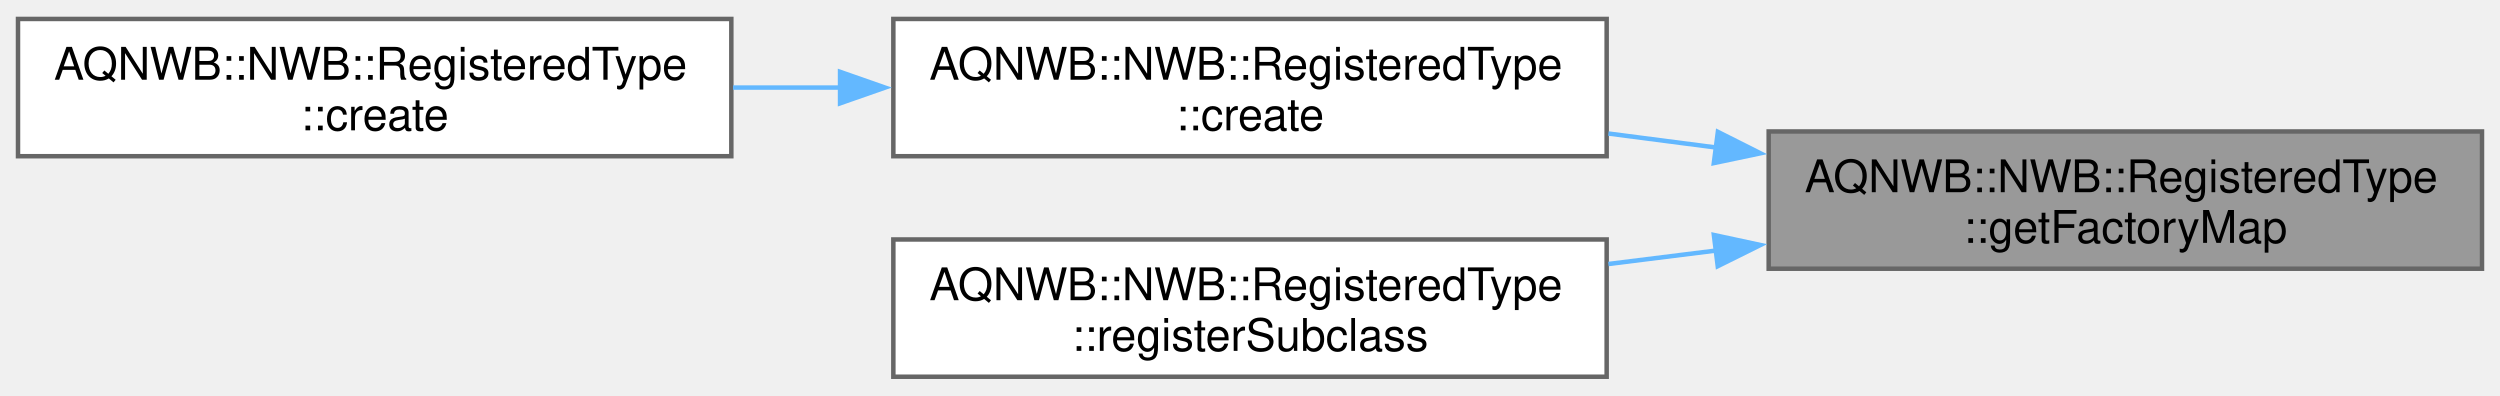
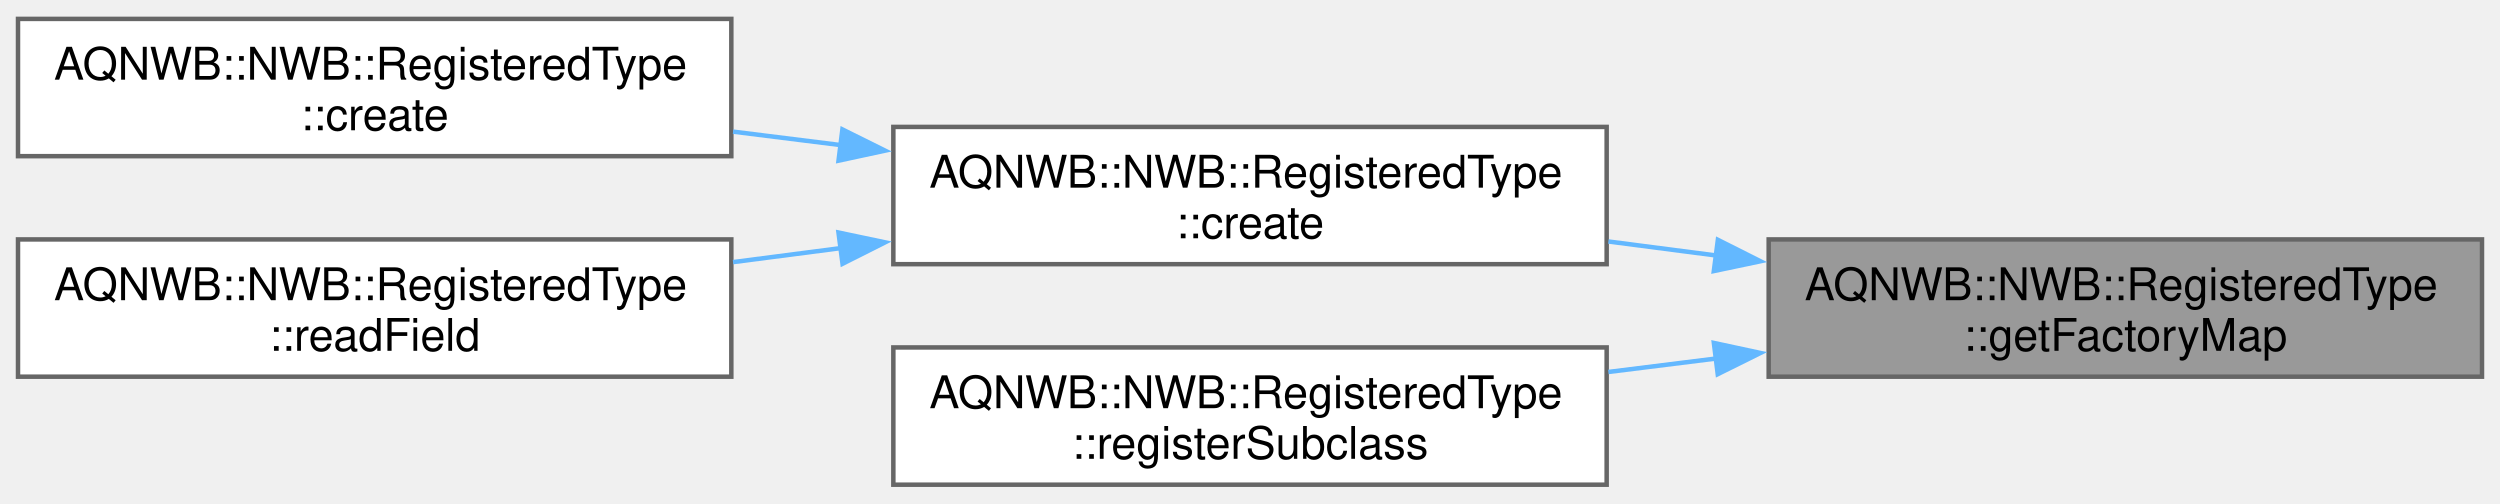
- <svg xmlns="http://www.w3.org/2000/svg" xmlns:xlink="http://www.w3.org/1999/xlink" width="556pt" height="88pt" viewBox="0.00 0.00 555.50 87.50">
-   <g id="graph0" class="graph" transform="scale(1 1) rotate(0) translate(4 83.5)">
+ <svg xmlns="http://www.w3.org/2000/svg" xmlns:xlink="http://www.w3.org/1999/xlink" width="556pt" height="112pt" viewBox="0.00 0.00 555.50 111.50">
+   <g id="graph0" class="graph" transform="scale(1 1) rotate(0) translate(4 107.5)">
    <g id="Node000001" class="node">
      <g id="a_Node000001">
        <a xlink:title="Get the factory map for creating instances of subclasses.">
          <polygon fill="#999999" stroke="#666666" points="547.5,-54.5 389,-54.5 389,-24 547.5,-24 547.5,-54.5" />
          <text text-anchor="start" x="397" y="-41" font-family="Helvetica,sans-Serif" font-size="10.00">AQNWB::NWB::RegisteredType</text>
          <text text-anchor="middle" x="468.25" y="-29.75" font-family="Helvetica,sans-Serif" font-size="10.00">::getFactoryMap</text>
        </a>
      </g>
    </g>
    <g id="Node000002" class="node">
      <g id="a_Node000002">
        <a xlink:href="class_a_q_n_w_b_1_1_n_w_b_1_1_registered_type.html#a01354d1b4230f7495203cc526eae418f" target="_top" xlink:title="Create an instance of a registered subclass by name.">
          <polygon fill="white" stroke="#666666" points="353,-79.5 194.5,-79.5 194.5,-49 353,-49 353,-79.5" />
          <text text-anchor="start" x="202.5" y="-66" font-family="Helvetica,sans-Serif" font-size="10.00">AQNWB::NWB::RegisteredType</text>
          <text text-anchor="middle" x="273.75" y="-54.75" font-family="Helvetica,sans-Serif" font-size="10.00">::create</text>
        </a>
      </g>
    </g>
    <g id="edge1_Node000001_Node000002" class="edge">
      <g id="a_edge1_Node000001_Node000002">
        <a xlink:title=" ">
          <path fill="none" stroke="#63b8ff" d="M377.4,-50.92C369.38,-51.96 361.3,-53.01 353.39,-54.04" />
          <polygon fill="#63b8ff" stroke="#63b8ff" points="377.71,-54.41 387.17,-49.65 376.81,-47.47 377.71,-54.41" />
        </a>
      </g>
    </g>
-     <g id="Node000004" class="node">
-       <g id="a_Node000004">
+     <g id="Node000005" class="node">
+       <g id="a_Node000005">
        <a xlink:href="class_a_q_n_w_b_1_1_n_w_b_1_1_registered_type.html#acb4c10e5b18c0c637de8bccd8d13e1dc" target="_top" xlink:title="Register a subclass name and its factory function in the registry.">
          <polygon fill="white" stroke="#666666" points="353,-30.5 194.5,-30.5 194.5,0 353,0 353,-30.5" />
          <text text-anchor="start" x="202.5" y="-17" font-family="Helvetica,sans-Serif" font-size="10.00">AQNWB::NWB::RegisteredType</text>
          <text text-anchor="middle" x="273.75" y="-5.75" font-family="Helvetica,sans-Serif" font-size="10.00">::registerSubclass</text>
        </a>
      </g>
    </g>
-     <g id="edge3_Node000001_Node000004" class="edge">
-       <g id="a_edge3_Node000001_Node000004">
+     <g id="edge4_Node000001_Node000005" class="edge">
+       <g id="a_edge4_Node000001_Node000005">
        <a xlink:title=" ">
          <path fill="none" stroke="#63b8ff" d="M377.4,-28.05C369.38,-27.05 361.3,-26.04 353.39,-25.05" />
          <polygon fill="#63b8ff" stroke="#63b8ff" points="376.82,-31.5 387.17,-29.27 377.68,-24.56 376.82,-31.5" />
        </a>
      </g>
    </g>
    <g id="Node000003" class="node">
      <g id="a_Node000003">
        <a xlink:href="class_a_q_n_w_b_1_1_n_w_b_1_1_registered_type.html#a99e5fd3c63ce7a887c2f3ae7b5f20320" target="_top" xlink:title="Factory method to create an instance of a subclass of RegisteredType from file.">
-           <polygon fill="white" stroke="#666666" points="158.5,-79.5 0,-79.5 0,-49 158.5,-49 158.5,-79.5" />
-           <text text-anchor="start" x="8" y="-66" font-family="Helvetica,sans-Serif" font-size="10.00">AQNWB::NWB::RegisteredType</text>
-           <text text-anchor="middle" x="79.25" y="-54.75" font-family="Helvetica,sans-Serif" font-size="10.00">::create</text>
+           <polygon fill="white" stroke="#666666" points="158.5,-103.5 0,-103.5 0,-73 158.5,-73 158.5,-103.5" />
+           <text text-anchor="start" x="8" y="-90" font-family="Helvetica,sans-Serif" font-size="10.00">AQNWB::NWB::RegisteredType</text>
+           <text text-anchor="middle" x="79.25" y="-78.75" font-family="Helvetica,sans-Serif" font-size="10.00">::create</text>
        </a>
      </g>
    </g>
    <g id="edge2_Node000002_Node000003" class="edge">
      <g id="a_edge2_Node000002_Node000003">
        <a xlink:title=" ">
-           <path fill="none" stroke="#63b8ff" d="M182.9,-64.25C174.88,-64.25 166.8,-64.25 158.89,-64.25" />
-           <polygon fill="#63b8ff" stroke="#63b8ff" points="182.66,-67.75 192.66,-64.25 182.66,-60.75 182.66,-67.75" />
+           <path fill="none" stroke="#63b8ff" d="M182.9,-75.45C174.88,-76.45 166.8,-77.46 158.89,-78.45" />
+           <polygon fill="#63b8ff" stroke="#63b8ff" points="183.18,-78.94 192.67,-74.23 182.32,-72 183.18,-78.94" />
+         </a>
+       </g>
+     </g>
+     <g id="Node000004" class="node">
+       <g id="a_Node000004">
+         <a xlink:href="class_a_q_n_w_b_1_1_n_w_b_1_1_registered_type.html#a200d0060c57cd61dc09bbf100aa091b5" target="_top" xlink:title="Read a field that is itself a RegisteredType.">
+           <polygon fill="white" stroke="#666666" points="158.5,-54.5 0,-54.5 0,-24 158.5,-24 158.5,-54.5" />
+           <text text-anchor="start" x="8" y="-41" font-family="Helvetica,sans-Serif" font-size="10.00">AQNWB::NWB::RegisteredType</text>
+           <text text-anchor="middle" x="79.25" y="-29.75" font-family="Helvetica,sans-Serif" font-size="10.00">::readField</text>
+         </a>
+       </g>
+     </g>
+     <g id="edge3_Node000002_Node000004" class="edge">
+       <g id="a_edge3_Node000002_Node000004">
+         <a xlink:title=" ">
+           <path fill="none" stroke="#63b8ff" d="M182.9,-52.58C174.88,-51.54 166.8,-50.49 158.89,-49.46" />
+           <polygon fill="#63b8ff" stroke="#63b8ff" points="182.31,-56.03 192.67,-53.85 183.21,-49.09 182.31,-56.03" />
        </a>
      </g>
    </g>
  </g>
</svg>
